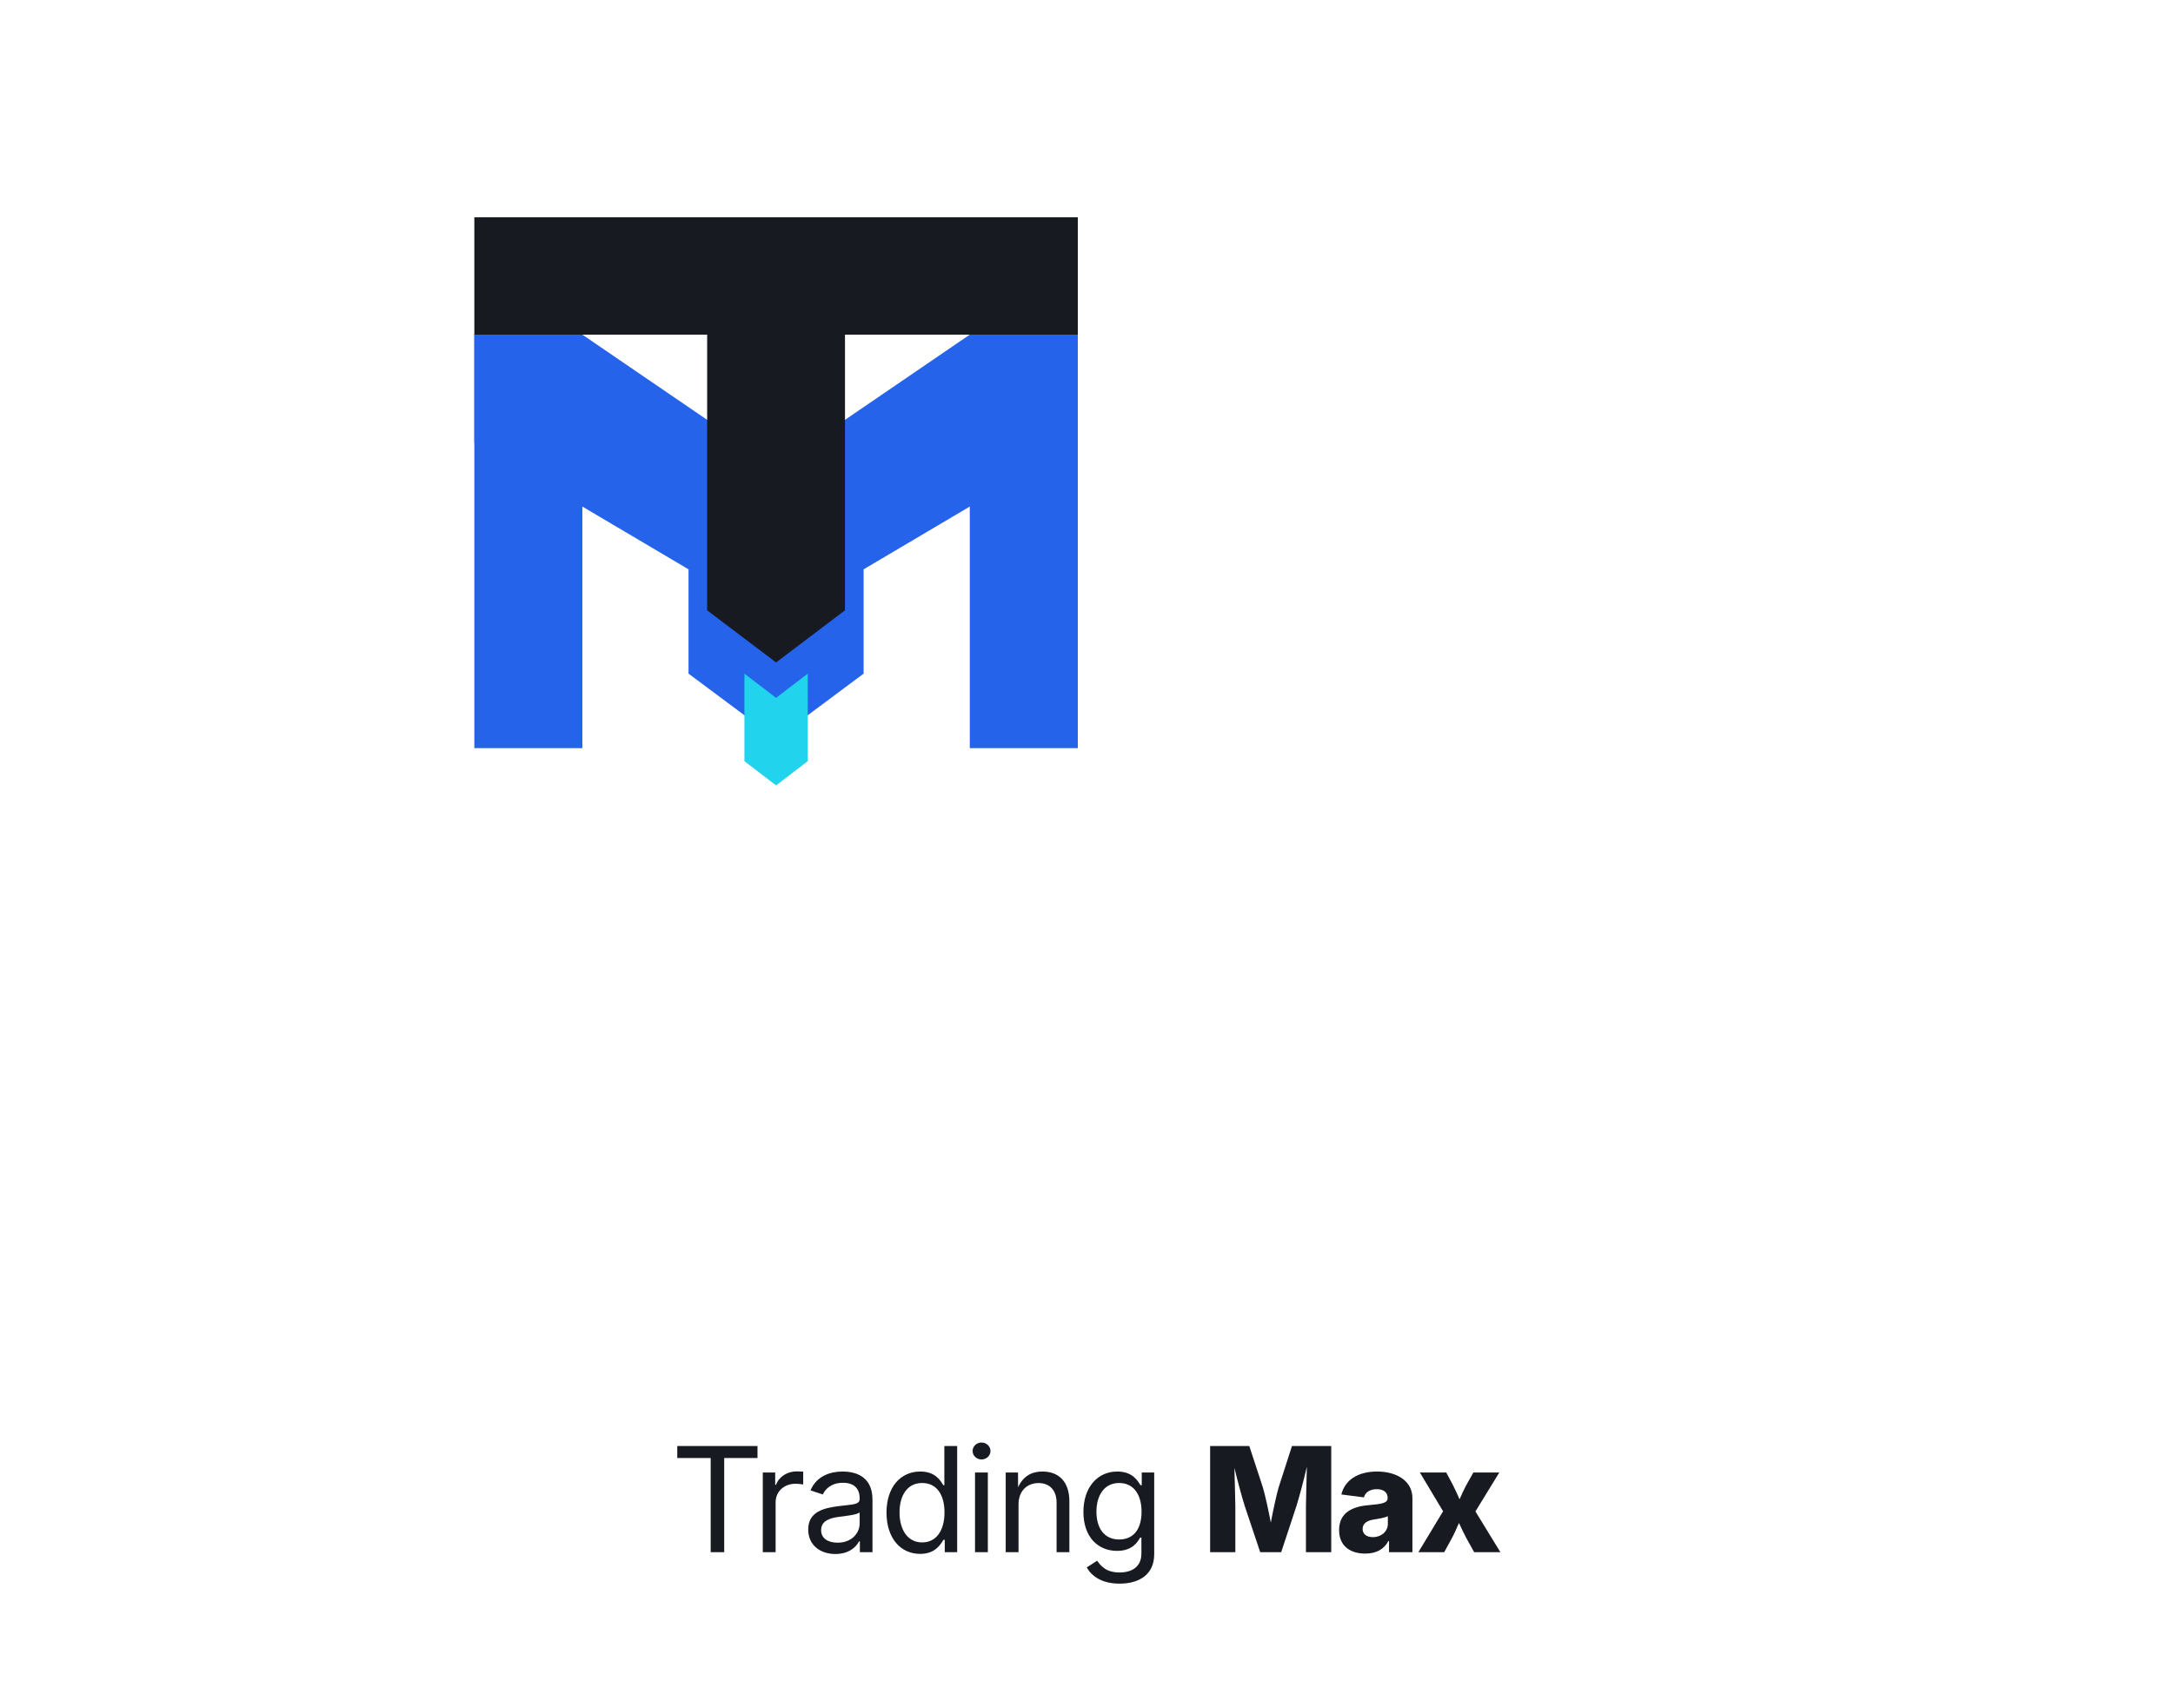
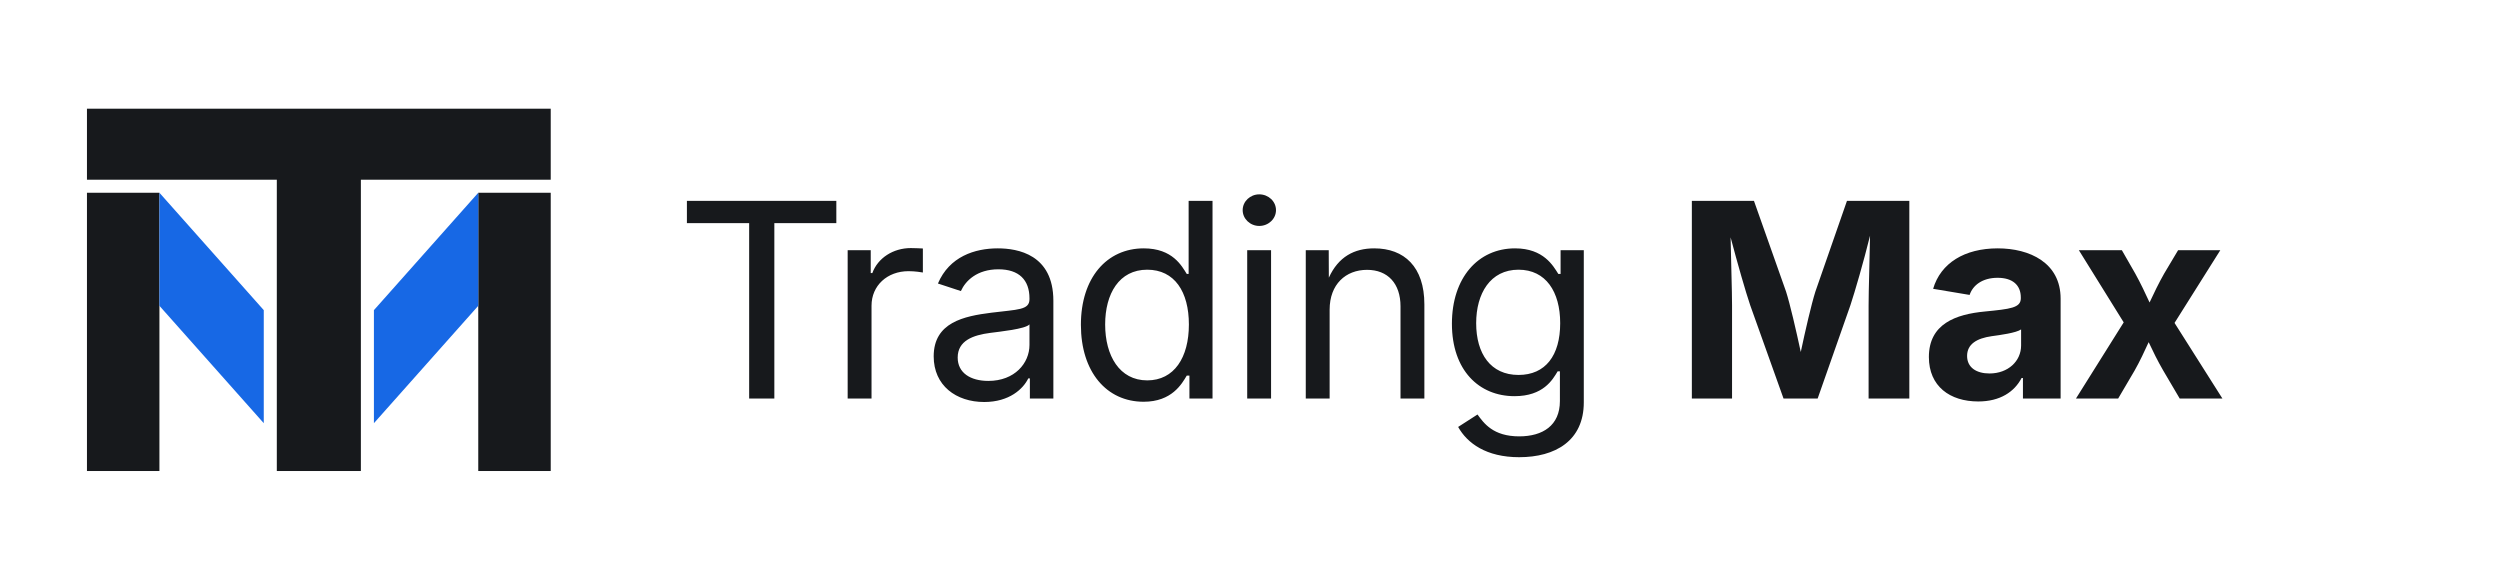
- <svg xmlns="http://www.w3.org/2000/svg" viewBox="0 0 1400 1100" role="img" aria-labelledby="title desc">
-   <g transform="translate(200 50) scale(.6)">
-     <path fill="#2563EB" d="M176 276h116l208 142 208-142h116v116L594 528v112l-94 70-94-70V528L176 392z" />
-     <path fill="#2563EB" d="M176 276h116v444H176zm532 0h116v444H708z" />
-     <path fill="#171A21" d="M176 150h648v126H574v296l-74 56-74-56V276H176z" />
-     <path fill="#22D3EE" d="M466 640l34 26 34-26v94l-34 26-34-26z" />
+ <svg xmlns="http://www.w3.org/2000/svg" viewBox="0 0 1380 320" role="img" aria-labelledby="title desc">
+   <g transform="translate(-24 -40) scale(.4)">
+     <path fill="#17191c" d="M180 250H820V348H558V750H442V348H180ZM180 366H280V750H180ZM720 366H820V750H720Z" />
+     <path fill="#1768e5" d="M280 366L424 528V684L280 522ZM720 366L576 528V684L720 522Z" />
  </g>
-   <text x="700" y="1000" text-anchor="middle" fill="#171A21" font-family="Inter, Helvetica Neue, Arial, sans-serif" font-size="94" letter-spacing="-3">Trading <tspan font-weight="800">Max</tspan>
+   <text x="372" y="220" fill="#17191c" font-family="Inter, Helvetica Neue, Arial, sans-serif" font-size="150" letter-spacing="-4">Trading <tspan font-weight="700">Max</tspan>
  </text>
</svg>
